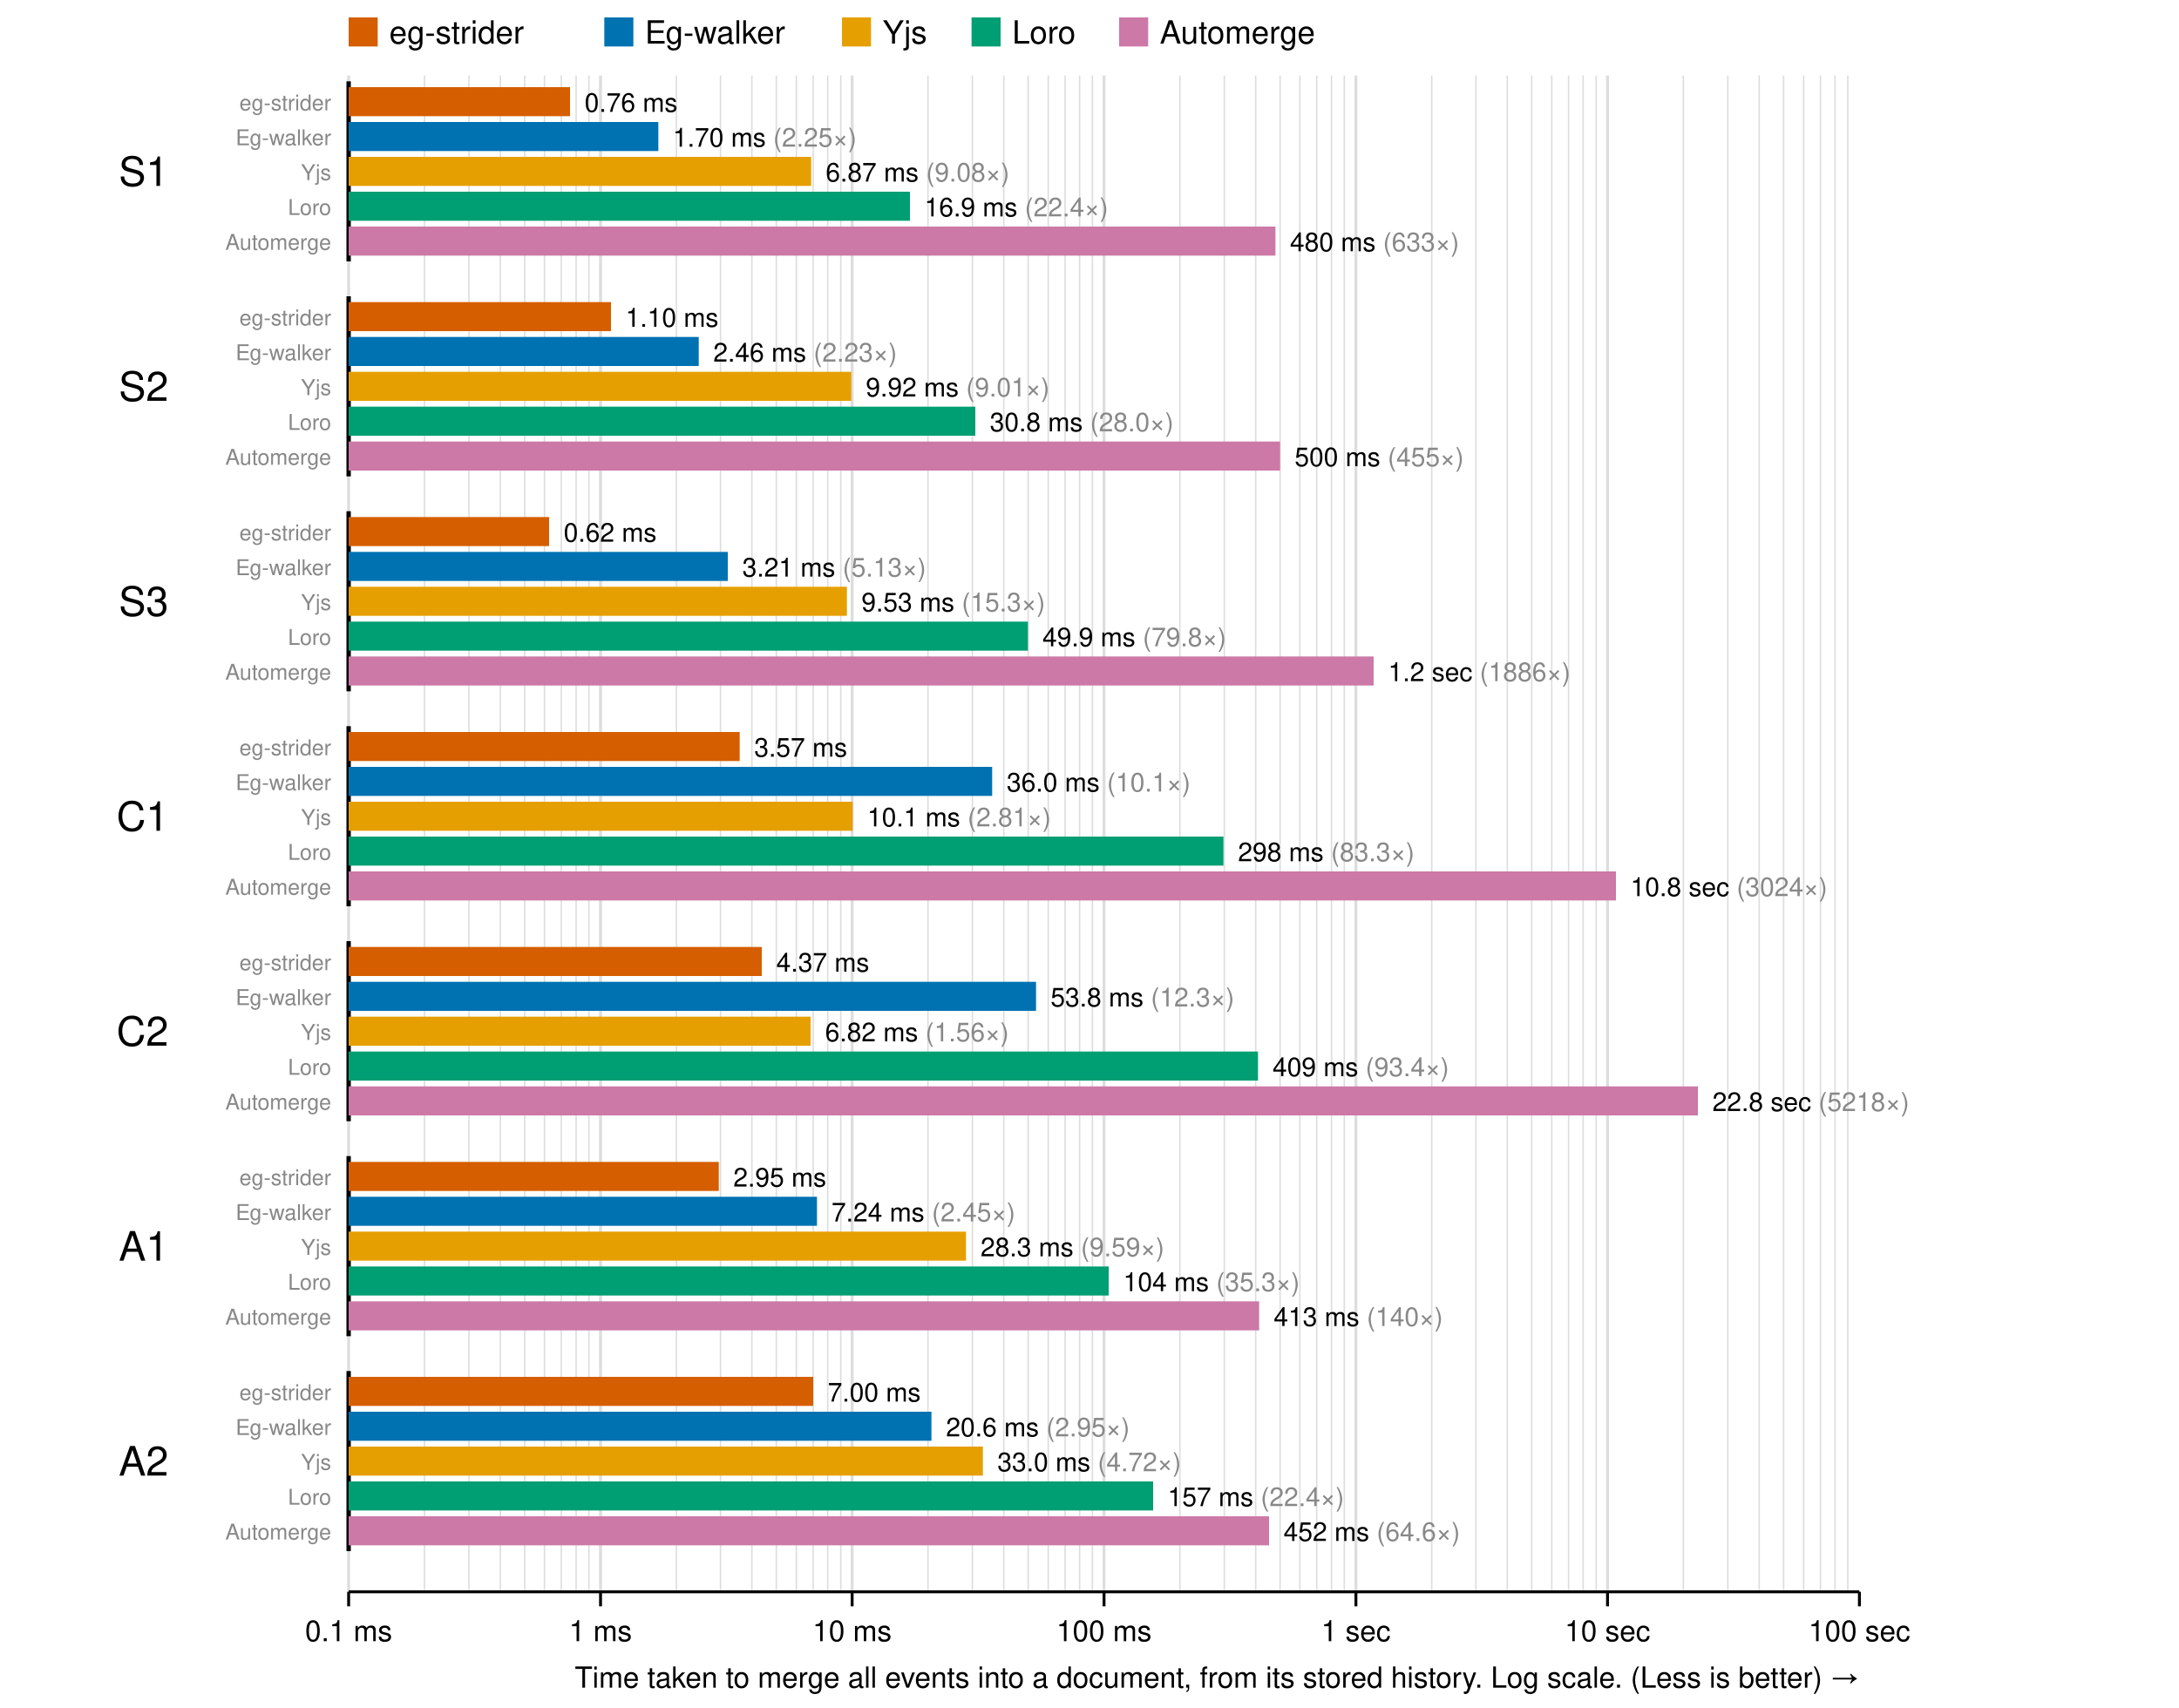
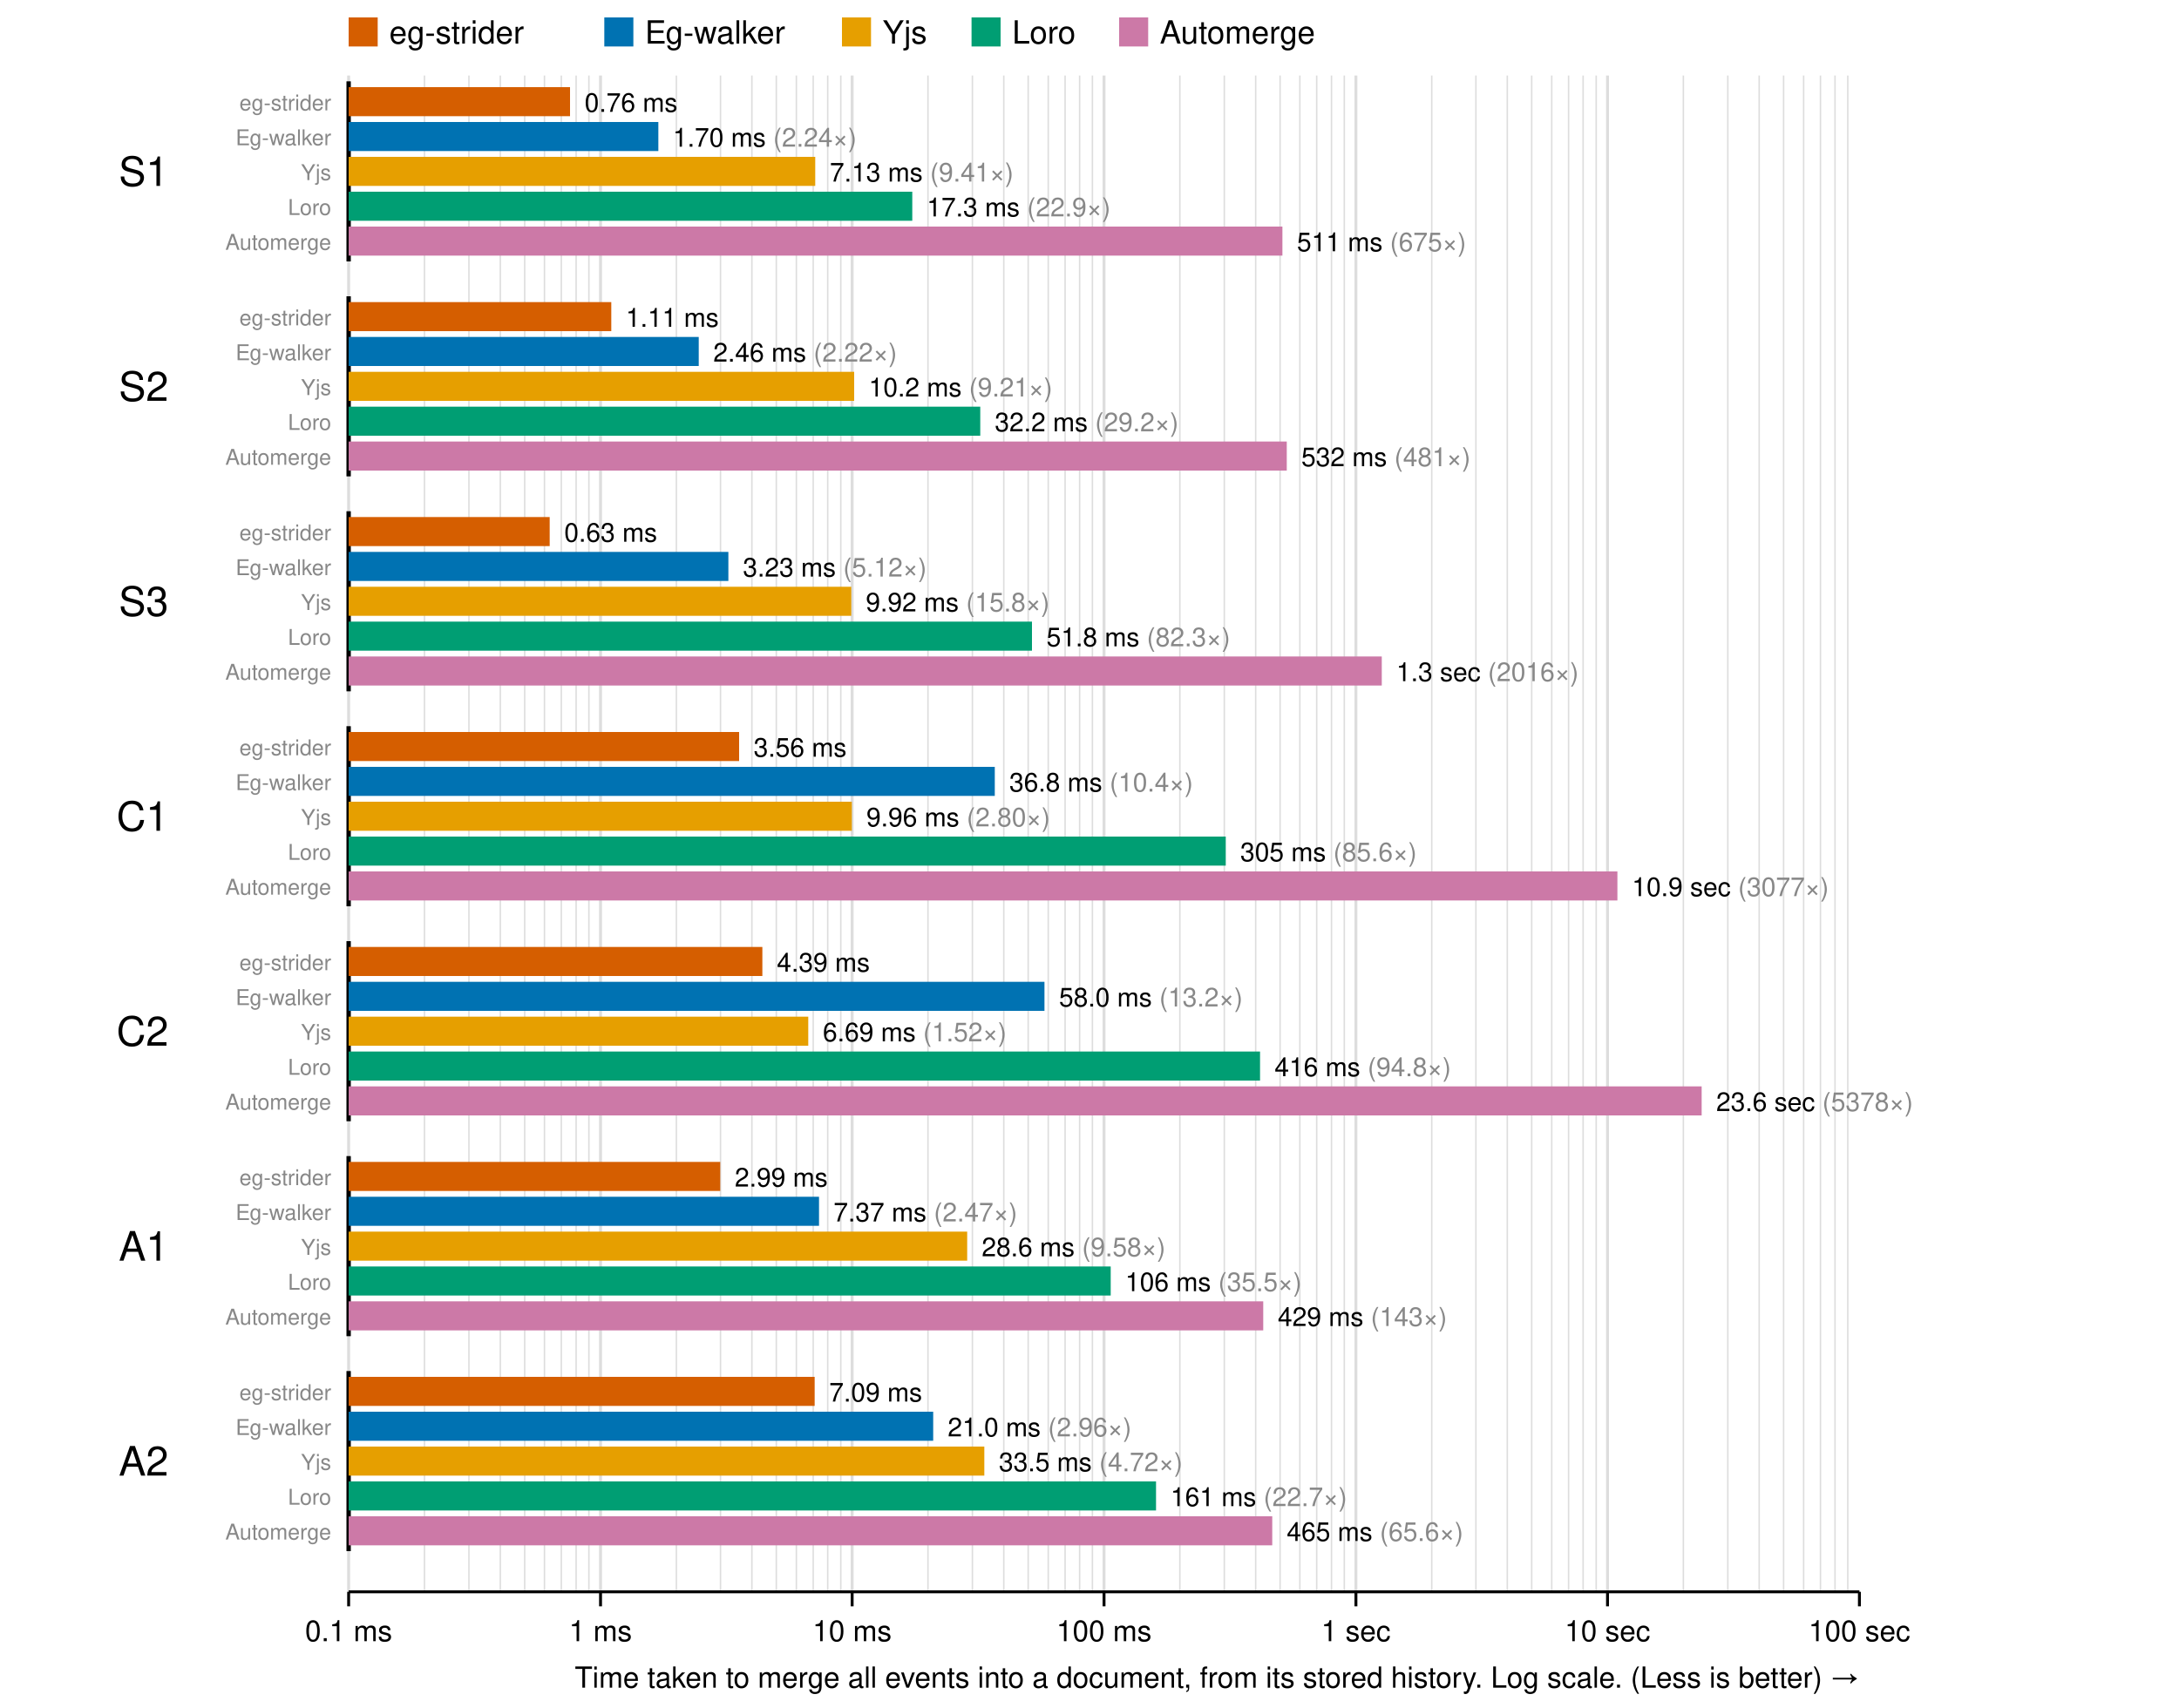
<svg xmlns="http://www.w3.org/2000/svg" viewBox="0 0 750 588" font-family="Helvetica, Arial, sans-serif">
  <rect width="750" height="588" fill="white" />
  <rect x="120" y="6" width="10" height="10" fill="#d55e00" />
  <text x="134" y="15" font-size="11">eg-strider</text>
  <rect x="208.0" y="6" width="10" height="10" fill="#0072b2" />
  <text x="222.0" y="15" font-size="11">Eg-walker</text>
  <rect x="289.8" y="6" width="10" height="10" fill="#e69f00" />
  <text x="303.8" y="15" font-size="11">Yjs</text>
  <rect x="334.4" y="6" width="10" height="10" fill="#009e73" />
  <text x="348.4" y="15" font-size="11">Loro</text>
  <rect x="385.2" y="6" width="10" height="10" fill="#cc79a7" />
  <text x="399.2" y="15" font-size="11">Automerge</text>
  <line x1="120.0" y1="26" x2="120.0" y2="548" stroke="#ddd" stroke-width="1" />
  <line x1="146.1" y1="26" x2="146.1" y2="548" stroke="#ddd" stroke-width="0.5" />
  <line x1="161.4" y1="26" x2="161.4" y2="548" stroke="#ddd" stroke-width="0.5" />
  <line x1="172.2" y1="26" x2="172.2" y2="548" stroke="#ddd" stroke-width="0.5" />
  <line x1="180.6" y1="26" x2="180.6" y2="548" stroke="#ddd" stroke-width="0.5" />
  <line x1="187.4" y1="26" x2="187.4" y2="548" stroke="#ddd" stroke-width="0.5" />
  <line x1="193.2" y1="26" x2="193.2" y2="548" stroke="#ddd" stroke-width="0.5" />
  <line x1="198.3" y1="26" x2="198.3" y2="548" stroke="#ddd" stroke-width="0.5" />
  <line x1="202.7" y1="26" x2="202.7" y2="548" stroke="#ddd" stroke-width="0.5" />
  <line x1="206.7" y1="26" x2="206.7" y2="548" stroke="#ddd" stroke-width="1" />
  <line x1="232.8" y1="26" x2="232.8" y2="548" stroke="#ddd" stroke-width="0.5" />
  <line x1="248.0" y1="26" x2="248.0" y2="548" stroke="#ddd" stroke-width="0.5" />
  <line x1="258.8" y1="26" x2="258.8" y2="548" stroke="#ddd" stroke-width="0.5" />
  <line x1="267.2" y1="26" x2="267.2" y2="548" stroke="#ddd" stroke-width="0.5" />
  <line x1="274.1" y1="26" x2="274.1" y2="548" stroke="#ddd" stroke-width="0.5" />
  <line x1="279.9" y1="26" x2="279.9" y2="548" stroke="#ddd" stroke-width="0.5" />
  <line x1="284.9" y1="26" x2="284.9" y2="548" stroke="#ddd" stroke-width="0.5" />
  <line x1="289.4" y1="26" x2="289.4" y2="548" stroke="#ddd" stroke-width="0.5" />
  <line x1="293.3" y1="26" x2="293.3" y2="548" stroke="#ddd" stroke-width="1" />
  <line x1="319.4" y1="26" x2="319.4" y2="548" stroke="#ddd" stroke-width="0.5" />
  <line x1="334.7" y1="26" x2="334.7" y2="548" stroke="#ddd" stroke-width="0.5" />
  <line x1="345.5" y1="26" x2="345.5" y2="548" stroke="#ddd" stroke-width="0.5" />
  <line x1="353.9" y1="26" x2="353.9" y2="548" stroke="#ddd" stroke-width="0.5" />
  <line x1="360.8" y1="26" x2="360.8" y2="548" stroke="#ddd" stroke-width="0.5" />
  <line x1="366.6" y1="26" x2="366.6" y2="548" stroke="#ddd" stroke-width="0.5" />
  <line x1="371.6" y1="26" x2="371.6" y2="548" stroke="#ddd" stroke-width="0.5" />
  <line x1="376.0" y1="26" x2="376.0" y2="548" stroke="#ddd" stroke-width="0.5" />
  <line x1="380.0" y1="26" x2="380.0" y2="548" stroke="#ddd" stroke-width="1" />
  <line x1="406.1" y1="26" x2="406.1" y2="548" stroke="#ddd" stroke-width="0.5" />
  <line x1="421.4" y1="26" x2="421.4" y2="548" stroke="#ddd" stroke-width="0.5" />
  <line x1="432.2" y1="26" x2="432.2" y2="548" stroke="#ddd" stroke-width="0.5" />
  <line x1="440.6" y1="26" x2="440.6" y2="548" stroke="#ddd" stroke-width="0.5" />
  <line x1="447.4" y1="26" x2="447.4" y2="548" stroke="#ddd" stroke-width="0.5" />
  <line x1="453.2" y1="26" x2="453.2" y2="548" stroke="#ddd" stroke-width="0.5" />
  <line x1="458.3" y1="26" x2="458.3" y2="548" stroke="#ddd" stroke-width="0.5" />
  <line x1="462.7" y1="26" x2="462.7" y2="548" stroke="#ddd" stroke-width="0.5" />
  <line x1="466.7" y1="26" x2="466.7" y2="548" stroke="#ddd" stroke-width="1" />
  <line x1="492.8" y1="26" x2="492.8" y2="548" stroke="#ddd" stroke-width="0.5" />
  <line x1="508.0" y1="26" x2="508.0" y2="548" stroke="#ddd" stroke-width="0.5" />
  <line x1="518.8" y1="26" x2="518.8" y2="548" stroke="#ddd" stroke-width="0.5" />
  <line x1="527.2" y1="26" x2="527.2" y2="548" stroke="#ddd" stroke-width="0.5" />
  <line x1="534.1" y1="26" x2="534.1" y2="548" stroke="#ddd" stroke-width="0.5" />
  <line x1="539.9" y1="26" x2="539.9" y2="548" stroke="#ddd" stroke-width="0.5" />
  <line x1="544.9" y1="26" x2="544.9" y2="548" stroke="#ddd" stroke-width="0.5" />
  <line x1="549.4" y1="26" x2="549.4" y2="548" stroke="#ddd" stroke-width="0.5" />
  <line x1="553.3" y1="26" x2="553.3" y2="548" stroke="#ddd" stroke-width="1" />
  <line x1="579.4" y1="26" x2="579.4" y2="548" stroke="#ddd" stroke-width="0.5" />
  <line x1="594.7" y1="26" x2="594.7" y2="548" stroke="#ddd" stroke-width="0.5" />
  <line x1="605.5" y1="26" x2="605.5" y2="548" stroke="#ddd" stroke-width="0.5" />
  <line x1="613.9" y1="26" x2="613.9" y2="548" stroke="#ddd" stroke-width="0.5" />
  <line x1="620.8" y1="26" x2="620.8" y2="548" stroke="#ddd" stroke-width="0.5" />
  <line x1="626.6" y1="26" x2="626.6" y2="548" stroke="#ddd" stroke-width="0.5" />
  <line x1="631.6" y1="26" x2="631.6" y2="548" stroke="#ddd" stroke-width="0.5" />
  <line x1="636.0" y1="26" x2="636.0" y2="548" stroke="#ddd" stroke-width="0.5" />
  <line x1="120.0" y1="548" x2="120.0" y2="553" stroke="black" />
  <text x="120.0" y="565" font-size="10" text-anchor="middle">0.1 ms</text>
  <line x1="206.7" y1="548" x2="206.7" y2="553" stroke="black" />
  <text x="206.7" y="565" font-size="10" text-anchor="middle">1 ms</text>
  <line x1="293.3" y1="548" x2="293.3" y2="553" stroke="black" />
  <text x="293.3" y="565" font-size="10" text-anchor="middle">10 ms</text>
  <line x1="380.0" y1="548" x2="380.0" y2="553" stroke="black" />
  <text x="380.0" y="565" font-size="10" text-anchor="middle">100 ms</text>
  <line x1="466.7" y1="548" x2="466.7" y2="553" stroke="black" />
  <text x="466.7" y="565" font-size="10" text-anchor="middle">1 sec</text>
  <line x1="553.3" y1="548" x2="553.3" y2="553" stroke="black" />
  <text x="553.3" y="565" font-size="10" text-anchor="middle">10 sec</text>
  <line x1="640.0" y1="548" x2="640.0" y2="553" stroke="black" />
  <text x="640.0" y="565" font-size="10" text-anchor="middle">100 sec</text>
  <line x1="120" y1="548" x2="640" y2="548" stroke="black" />
  <text x="640" y="581" font-size="10" text-anchor="end">Time taken to merge all events into a document, from its stored history. Log scale. (Less is better) →</text>
  <text x="58" y="64.0" font-size="14" text-anchor="end">S1</text>
  <line x1="120" y1="28" x2="120" y2="90" stroke="black" stroke-width="1.5" />
  <text x="114" y="38" font-size="7.5" fill="#888" text-anchor="end">eg-strider</text>
  <rect x="120" y="30" width="76.2" height="10" fill="#d55e00" />
  <text x="201.2" y="38.5" font-size="9">0.76 ms</text>
  <text x="114" y="50" font-size="7.5" fill="#888" text-anchor="end">Eg-walker</text>
  <rect x="120" y="42" width="106.6" height="10" fill="#0072b2" />
-   <text x="231.6" y="50.5" font-size="9">1.70 ms <tspan fill="#888">(2.25×)</tspan>
+   <text x="231.6" y="50.5" font-size="9">1.70 ms <tspan fill="#888">(2.24×)</tspan>
  </text>
  <text x="114" y="62" font-size="7.5" fill="#888" text-anchor="end">Yjs</text>
-   <rect x="120" y="54" width="159.2" height="10" fill="#e69f00" />
-   <text x="284.2" y="62.5" font-size="9">6.87 ms <tspan fill="#888">(9.08×)</tspan>
+   <rect x="120" y="54" width="160.6" height="10" fill="#e69f00" />
+   <text x="285.6" y="62.5" font-size="9">7.13 ms <tspan fill="#888">(9.41×)</tspan>
  </text>
  <text x="114" y="74" font-size="7.5" fill="#888" text-anchor="end">Loro</text>
-   <rect x="120" y="66" width="193.2" height="10" fill="#009e73" />
-   <text x="318.2" y="74.5" font-size="9">16.9 ms <tspan fill="#888">(22.4×)</tspan>
+   <rect x="120" y="66" width="194.0" height="10" fill="#009e73" />
+   <text x="319.0" y="74.5" font-size="9">17.3 ms <tspan fill="#888">(22.9×)</tspan>
  </text>
  <text x="114" y="86" font-size="7.5" fill="#888" text-anchor="end">Automerge</text>
-   <rect x="120" y="78" width="319.0" height="10" fill="#cc79a7" />
-   <text x="444.0" y="86.5" font-size="9">480 ms <tspan fill="#888">(633×)</tspan>
+   <rect x="120" y="78" width="321.4" height="10" fill="#cc79a7" />
+   <text x="446.4" y="86.5" font-size="9">511 ms <tspan fill="#888">(675×)</tspan>
  </text>
  <text x="58" y="138.0" font-size="14" text-anchor="end">S2</text>
  <line x1="120" y1="102" x2="120" y2="164" stroke="black" stroke-width="1.5" />
  <text x="114" y="112" font-size="7.5" fill="#888" text-anchor="end">eg-strider</text>
-   <rect x="120" y="104" width="90.3" height="10" fill="#d55e00" />
-   <text x="215.3" y="112.5" font-size="9">1.10 ms</text>
+   <rect x="120" y="104" width="90.4" height="10" fill="#d55e00" />
+   <text x="215.4" y="112.5" font-size="9">1.11 ms</text>
  <text x="114" y="124" font-size="7.5" fill="#888" text-anchor="end">Eg-walker</text>
  <rect x="120" y="116" width="120.5" height="10" fill="#0072b2" />
-   <text x="245.5" y="124.5" font-size="9">2.46 ms <tspan fill="#888">(2.23×)</tspan>
+   <text x="245.5" y="124.5" font-size="9">2.46 ms <tspan fill="#888">(2.22×)</tspan>
  </text>
  <text x="114" y="136" font-size="7.5" fill="#888" text-anchor="end">Yjs</text>
-   <rect x="120" y="128" width="173.0" height="10" fill="#e69f00" />
-   <text x="298.0" y="136.5" font-size="9">9.92 ms <tspan fill="#888">(9.01×)</tspan>
+   <rect x="120" y="128" width="174.0" height="10" fill="#e69f00" />
+   <text x="299.0" y="136.5" font-size="9">10.2 ms <tspan fill="#888">(9.21×)</tspan>
  </text>
  <text x="114" y="148" font-size="7.5" fill="#888" text-anchor="end">Loro</text>
-   <rect x="120" y="140" width="215.7" height="10" fill="#009e73" />
-   <text x="340.7" y="148.5" font-size="9">30.8 ms <tspan fill="#888">(28.0×)</tspan>
+   <rect x="120" y="140" width="217.4" height="10" fill="#009e73" />
+   <text x="342.4" y="148.5" font-size="9">32.2 ms <tspan fill="#888">(29.2×)</tspan>
  </text>
  <text x="114" y="160" font-size="7.5" fill="#888" text-anchor="end">Automerge</text>
-   <rect x="120" y="152" width="320.6" height="10" fill="#cc79a7" />
-   <text x="445.6" y="160.5" font-size="9">500 ms <tspan fill="#888">(455×)</tspan>
+   <rect x="120" y="152" width="322.9" height="10" fill="#cc79a7" />
+   <text x="447.9" y="160.5" font-size="9">532 ms <tspan fill="#888">(481×)</tspan>
  </text>
  <text x="58" y="212.0" font-size="14" text-anchor="end">S3</text>
  <line x1="120" y1="176" x2="120" y2="238" stroke="black" stroke-width="1.5" />
  <text x="114" y="186" font-size="7.5" fill="#888" text-anchor="end">eg-strider</text>
-   <rect x="120" y="178" width="69.0" height="10" fill="#d55e00" />
-   <text x="194.0" y="186.5" font-size="9">0.62 ms</text>
+   <rect x="120" y="178" width="69.2" height="10" fill="#d55e00" />
+   <text x="194.2" y="186.5" font-size="9">0.63 ms</text>
  <text x="114" y="198" font-size="7.5" fill="#888" text-anchor="end">Eg-walker</text>
-   <rect x="120" y="190" width="130.5" height="10" fill="#0072b2" />
-   <text x="255.5" y="198.5" font-size="9">3.21 ms <tspan fill="#888">(5.13×)</tspan>
+   <rect x="120" y="190" width="130.7" height="10" fill="#0072b2" />
+   <text x="255.7" y="198.5" font-size="9">3.23 ms <tspan fill="#888">(5.12×)</tspan>
  </text>
  <text x="114" y="210" font-size="7.5" fill="#888" text-anchor="end">Yjs</text>
-   <rect x="120" y="202" width="171.5" height="10" fill="#e69f00" />
-   <text x="296.5" y="210.5" font-size="9">9.53 ms <tspan fill="#888">(15.3×)</tspan>
+   <rect x="120" y="202" width="173.0" height="10" fill="#e69f00" />
+   <text x="298.0" y="210.5" font-size="9">9.92 ms <tspan fill="#888">(15.8×)</tspan>
  </text>
  <text x="114" y="222" font-size="7.5" fill="#888" text-anchor="end">Loro</text>
-   <rect x="120" y="214" width="233.8" height="10" fill="#009e73" />
-   <text x="358.8" y="222.5" font-size="9">49.9 ms <tspan fill="#888">(79.8×)</tspan>
+   <rect x="120" y="214" width="235.2" height="10" fill="#009e73" />
+   <text x="360.2" y="222.5" font-size="9">51.8 ms <tspan fill="#888">(82.3×)</tspan>
  </text>
  <text x="114" y="234" font-size="7.5" fill="#888" text-anchor="end">Automerge</text>
-   <rect x="120" y="226" width="352.8" height="10" fill="#cc79a7" />
-   <text x="477.8" y="234.5" font-size="9">1.2 sec <tspan fill="#888">(1886×)</tspan>
+   <rect x="120" y="226" width="355.6" height="10" fill="#cc79a7" />
+   <text x="480.6" y="234.5" font-size="9">1.3 sec <tspan fill="#888">(2016×)</tspan>
  </text>
  <text x="58" y="286.0" font-size="14" text-anchor="end">C1</text>
  <line x1="120" y1="250" x2="120" y2="312" stroke="black" stroke-width="1.5" />
  <text x="114" y="260" font-size="7.5" fill="#888" text-anchor="end">eg-strider</text>
-   <rect x="120" y="252" width="134.6" height="10" fill="#d55e00" />
-   <text x="259.6" y="260.5" font-size="9">3.57 ms</text>
+   <rect x="120" y="252" width="134.4" height="10" fill="#d55e00" />
+   <text x="259.4" y="260.5" font-size="9">3.56 ms</text>
  <text x="114" y="272" font-size="7.5" fill="#888" text-anchor="end">Eg-walker</text>
-   <rect x="120" y="264" width="221.5" height="10" fill="#0072b2" />
-   <text x="346.5" y="272.5" font-size="9">36.0 ms <tspan fill="#888">(10.1×)</tspan>
+   <rect x="120" y="264" width="222.4" height="10" fill="#0072b2" />
+   <text x="347.4" y="272.5" font-size="9">36.8 ms <tspan fill="#888">(10.4×)</tspan>
  </text>
  <text x="114" y="284" font-size="7.5" fill="#888" text-anchor="end">Yjs</text>
-   <rect x="120" y="276" width="173.5" height="10" fill="#e69f00" />
-   <text x="298.5" y="284.5" font-size="9">10.1 ms <tspan fill="#888">(2.81×)</tspan>
+   <rect x="120" y="276" width="173.2" height="10" fill="#e69f00" />
+   <text x="298.2" y="284.5" font-size="9">9.96 ms <tspan fill="#888">(2.80×)</tspan>
  </text>
  <text x="114" y="296" font-size="7.5" fill="#888" text-anchor="end">Loro</text>
-   <rect x="120" y="288" width="301.1" height="10" fill="#009e73" />
-   <text x="426.1" y="296.5" font-size="9">298 ms <tspan fill="#888">(83.3×)</tspan>
+   <rect x="120" y="288" width="301.9" height="10" fill="#009e73" />
+   <text x="426.9" y="296.5" font-size="9">305 ms <tspan fill="#888">(85.6×)</tspan>
  </text>
  <text x="114" y="308" font-size="7.5" fill="#888" text-anchor="end">Automerge</text>
-   <rect x="120" y="300" width="436.2" height="10" fill="#cc79a7" />
-   <text x="561.2" y="308.5" font-size="9">10.8 sec <tspan fill="#888">(3024×)</tspan>
+   <rect x="120" y="300" width="436.7" height="10" fill="#cc79a7" />
+   <text x="561.7" y="308.5" font-size="9">10.9 sec <tspan fill="#888">(3077×)</tspan>
  </text>
  <text x="58" y="360.0" font-size="14" text-anchor="end">C2</text>
  <line x1="120" y1="324" x2="120" y2="386" stroke="black" stroke-width="1.5" />
  <text x="114" y="334" font-size="7.5" fill="#888" text-anchor="end">eg-strider</text>
-   <rect x="120" y="326" width="142.2" height="10" fill="#d55e00" />
-   <text x="267.2" y="334.5" font-size="9">4.37 ms</text>
+   <rect x="120" y="326" width="142.4" height="10" fill="#d55e00" />
+   <text x="267.4" y="334.5" font-size="9">4.39 ms</text>
  <text x="114" y="346" font-size="7.5" fill="#888" text-anchor="end">Eg-walker</text>
-   <rect x="120" y="338" width="236.6" height="10" fill="#0072b2" />
-   <text x="361.6" y="346.5" font-size="9">53.8 ms <tspan fill="#888">(12.3×)</tspan>
+   <rect x="120" y="338" width="239.5" height="10" fill="#0072b2" />
+   <text x="364.5" y="346.5" font-size="9">58.0 ms <tspan fill="#888">(13.2×)</tspan>
  </text>
  <text x="114" y="358" font-size="7.5" fill="#888" text-anchor="end">Yjs</text>
-   <rect x="120" y="350" width="159.0" height="10" fill="#e69f00" />
-   <text x="284.0" y="358.5" font-size="9">6.82 ms <tspan fill="#888">(1.56×)</tspan>
+   <rect x="120" y="350" width="158.2" height="10" fill="#e69f00" />
+   <text x="283.2" y="358.5" font-size="9">6.69 ms <tspan fill="#888">(1.52×)</tspan>
  </text>
  <text x="114" y="370" font-size="7.5" fill="#888" text-anchor="end">Loro</text>
-   <rect x="120" y="362" width="313.0" height="10" fill="#009e73" />
-   <text x="438.0" y="370.5" font-size="9">409 ms <tspan fill="#888">(93.4×)</tspan>
+   <rect x="120" y="362" width="313.7" height="10" fill="#009e73" />
+   <text x="438.7" y="370.5" font-size="9">416 ms <tspan fill="#888">(94.8×)</tspan>
  </text>
  <text x="114" y="382" font-size="7.5" fill="#888" text-anchor="end">Automerge</text>
-   <rect x="120" y="374" width="464.4" height="10" fill="#cc79a7" />
-   <text x="589.4" y="382.5" font-size="9">22.8 sec <tspan fill="#888">(5218×)</tspan>
+   <rect x="120" y="374" width="465.7" height="10" fill="#cc79a7" />
+   <text x="590.7" y="382.5" font-size="9">23.6 sec <tspan fill="#888">(5378×)</tspan>
  </text>
  <text x="58" y="434.0" font-size="14" text-anchor="end">A1</text>
  <line x1="120" y1="398" x2="120" y2="460" stroke="black" stroke-width="1.5" />
  <text x="114" y="408" font-size="7.5" fill="#888" text-anchor="end">eg-strider</text>
-   <rect x="120" y="400" width="127.4" height="10" fill="#d55e00" />
-   <text x="252.4" y="408.5" font-size="9">2.95 ms</text>
+   <rect x="120" y="400" width="127.9" height="10" fill="#d55e00" />
+   <text x="252.9" y="408.5" font-size="9">2.99 ms</text>
  <text x="114" y="420" font-size="7.5" fill="#888" text-anchor="end">Eg-walker</text>
-   <rect x="120" y="412" width="161.2" height="10" fill="#0072b2" />
-   <text x="286.2" y="420.5" font-size="9">7.24 ms <tspan fill="#888">(2.45×)</tspan>
+   <rect x="120" y="412" width="161.9" height="10" fill="#0072b2" />
+   <text x="286.9" y="420.5" font-size="9">7.37 ms <tspan fill="#888">(2.47×)</tspan>
  </text>
  <text x="114" y="432" font-size="7.5" fill="#888" text-anchor="end">Yjs</text>
-   <rect x="120" y="424" width="212.5" height="10" fill="#e69f00" />
-   <text x="337.5" y="432.5" font-size="9">28.3 ms <tspan fill="#888">(9.59×)</tspan>
+   <rect x="120" y="424" width="212.9" height="10" fill="#e69f00" />
+   <text x="337.9" y="432.5" font-size="9">28.6 ms <tspan fill="#888">(9.58×)</tspan>
  </text>
  <text x="114" y="444" font-size="7.5" fill="#888" text-anchor="end">Loro</text>
-   <rect x="120" y="436" width="261.6" height="10" fill="#009e73" />
-   <text x="386.6" y="444.5" font-size="9">104 ms <tspan fill="#888">(35.3×)</tspan>
+   <rect x="120" y="436" width="262.3" height="10" fill="#009e73" />
+   <text x="387.3" y="444.5" font-size="9">106 ms <tspan fill="#888">(35.5×)</tspan>
  </text>
  <text x="114" y="456" font-size="7.5" fill="#888" text-anchor="end">Automerge</text>
-   <rect x="120" y="448" width="313.4" height="10" fill="#cc79a7" />
-   <text x="438.4" y="456.5" font-size="9">413 ms <tspan fill="#888">(140×)</tspan>
+   <rect x="120" y="448" width="314.8" height="10" fill="#cc79a7" />
+   <text x="439.8" y="456.5" font-size="9">429 ms <tspan fill="#888">(143×)</tspan>
  </text>
  <text x="58" y="508.0" font-size="14" text-anchor="end">A2</text>
  <line x1="120" y1="472" x2="120" y2="534" stroke="black" stroke-width="1.5" />
  <text x="114" y="482" font-size="7.5" fill="#888" text-anchor="end">eg-strider</text>
-   <rect x="120" y="474" width="159.9" height="10" fill="#d55e00" />
-   <text x="284.9" y="482.5" font-size="9">7.00 ms</text>
+   <rect x="120" y="474" width="160.4" height="10" fill="#d55e00" />
+   <text x="285.4" y="482.5" font-size="9">7.09 ms</text>
  <text x="114" y="494" font-size="7.5" fill="#888" text-anchor="end">Eg-walker</text>
-   <rect x="120" y="486" width="200.6" height="10" fill="#0072b2" />
-   <text x="325.6" y="494.5" font-size="9">20.6 ms <tspan fill="#888">(2.95×)</tspan>
+   <rect x="120" y="486" width="201.2" height="10" fill="#0072b2" />
+   <text x="326.2" y="494.5" font-size="9">21.0 ms <tspan fill="#888">(2.96×)</tspan>
  </text>
  <text x="114" y="506" font-size="7.5" fill="#888" text-anchor="end">Yjs</text>
-   <rect x="120" y="498" width="218.3" height="10" fill="#e69f00" />
-   <text x="343.3" y="506.5" font-size="9">33.0 ms <tspan fill="#888">(4.72×)</tspan>
+   <rect x="120" y="498" width="218.8" height="10" fill="#e69f00" />
+   <text x="343.8" y="506.5" font-size="9">33.5 ms <tspan fill="#888">(4.72×)</tspan>
  </text>
  <text x="114" y="518" font-size="7.5" fill="#888" text-anchor="end">Loro</text>
-   <rect x="120" y="510" width="276.9" height="10" fill="#009e73" />
-   <text x="401.9" y="518.5" font-size="9">157 ms <tspan fill="#888">(22.4×)</tspan>
+   <rect x="120" y="510" width="277.9" height="10" fill="#009e73" />
+   <text x="402.9" y="518.5" font-size="9">161 ms <tspan fill="#888">(22.7×)</tspan>
  </text>
  <text x="114" y="530" font-size="7.5" fill="#888" text-anchor="end">Automerge</text>
-   <rect x="120" y="522" width="316.8" height="10" fill="#cc79a7" />
-   <text x="441.8" y="530.5" font-size="9">452 ms <tspan fill="#888">(64.6×)</tspan>
+   <rect x="120" y="522" width="317.9" height="10" fill="#cc79a7" />
+   <text x="442.9" y="530.5" font-size="9">465 ms <tspan fill="#888">(65.6×)</tspan>
  </text>
</svg>
